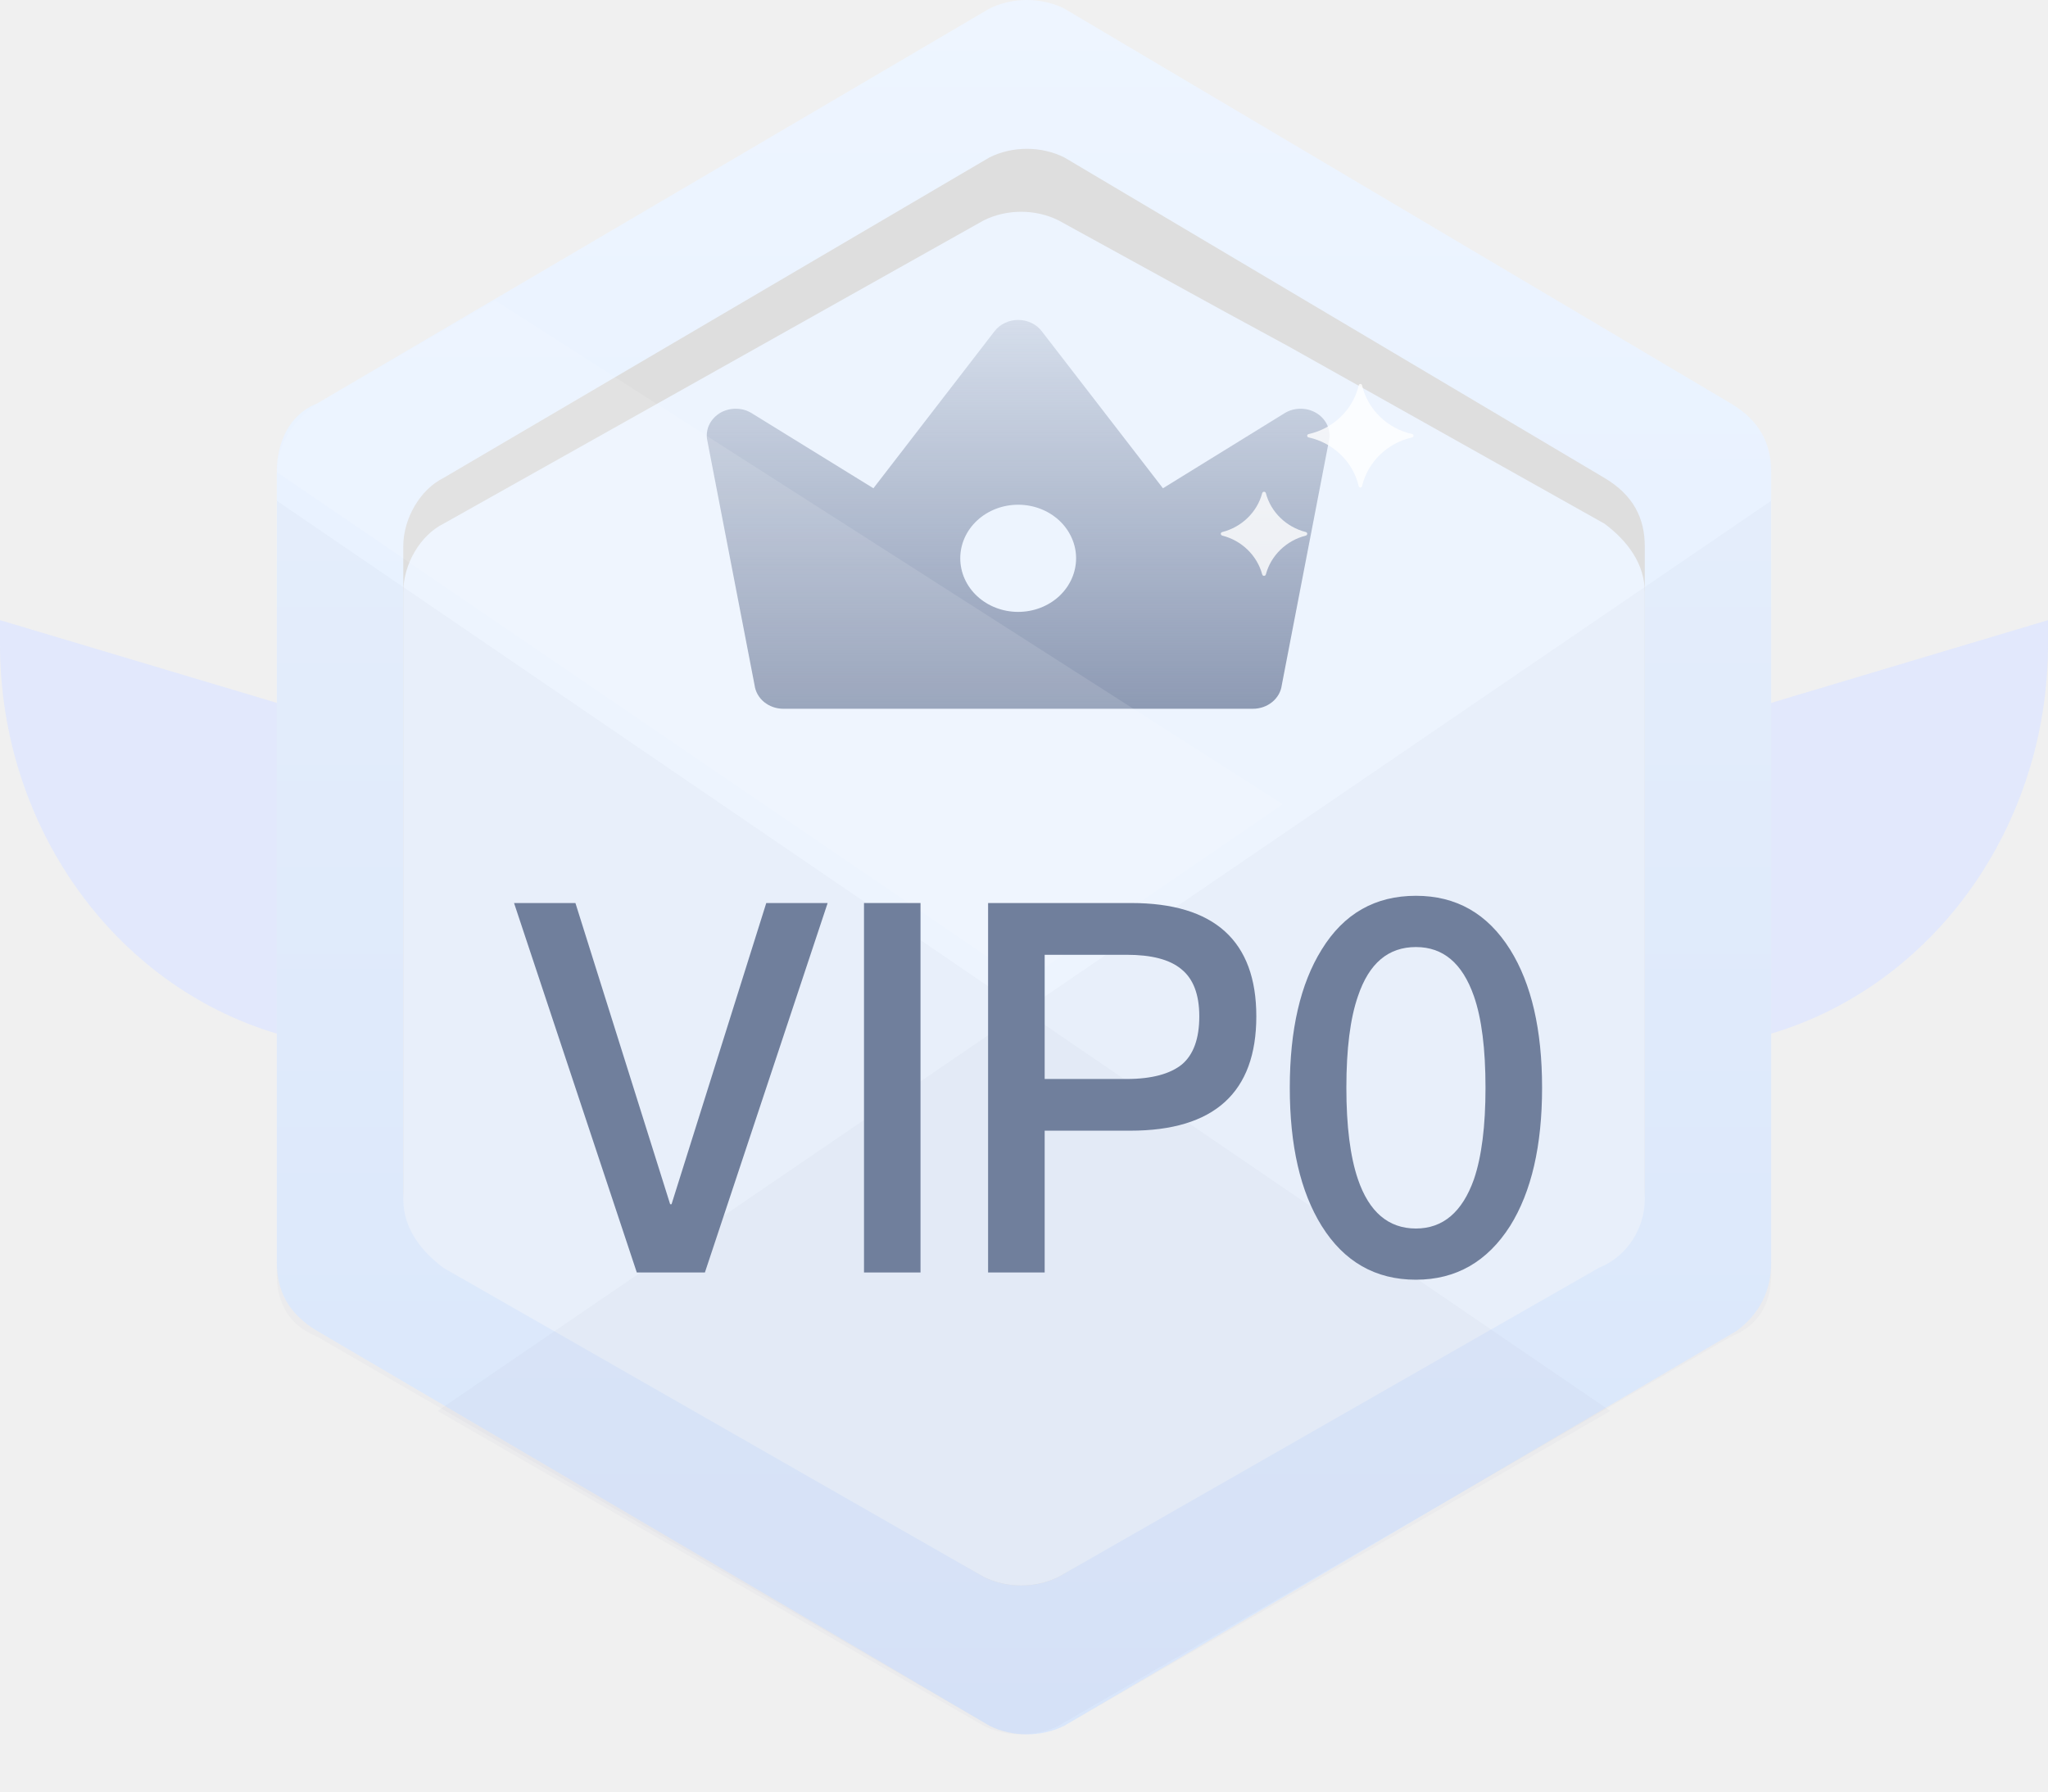
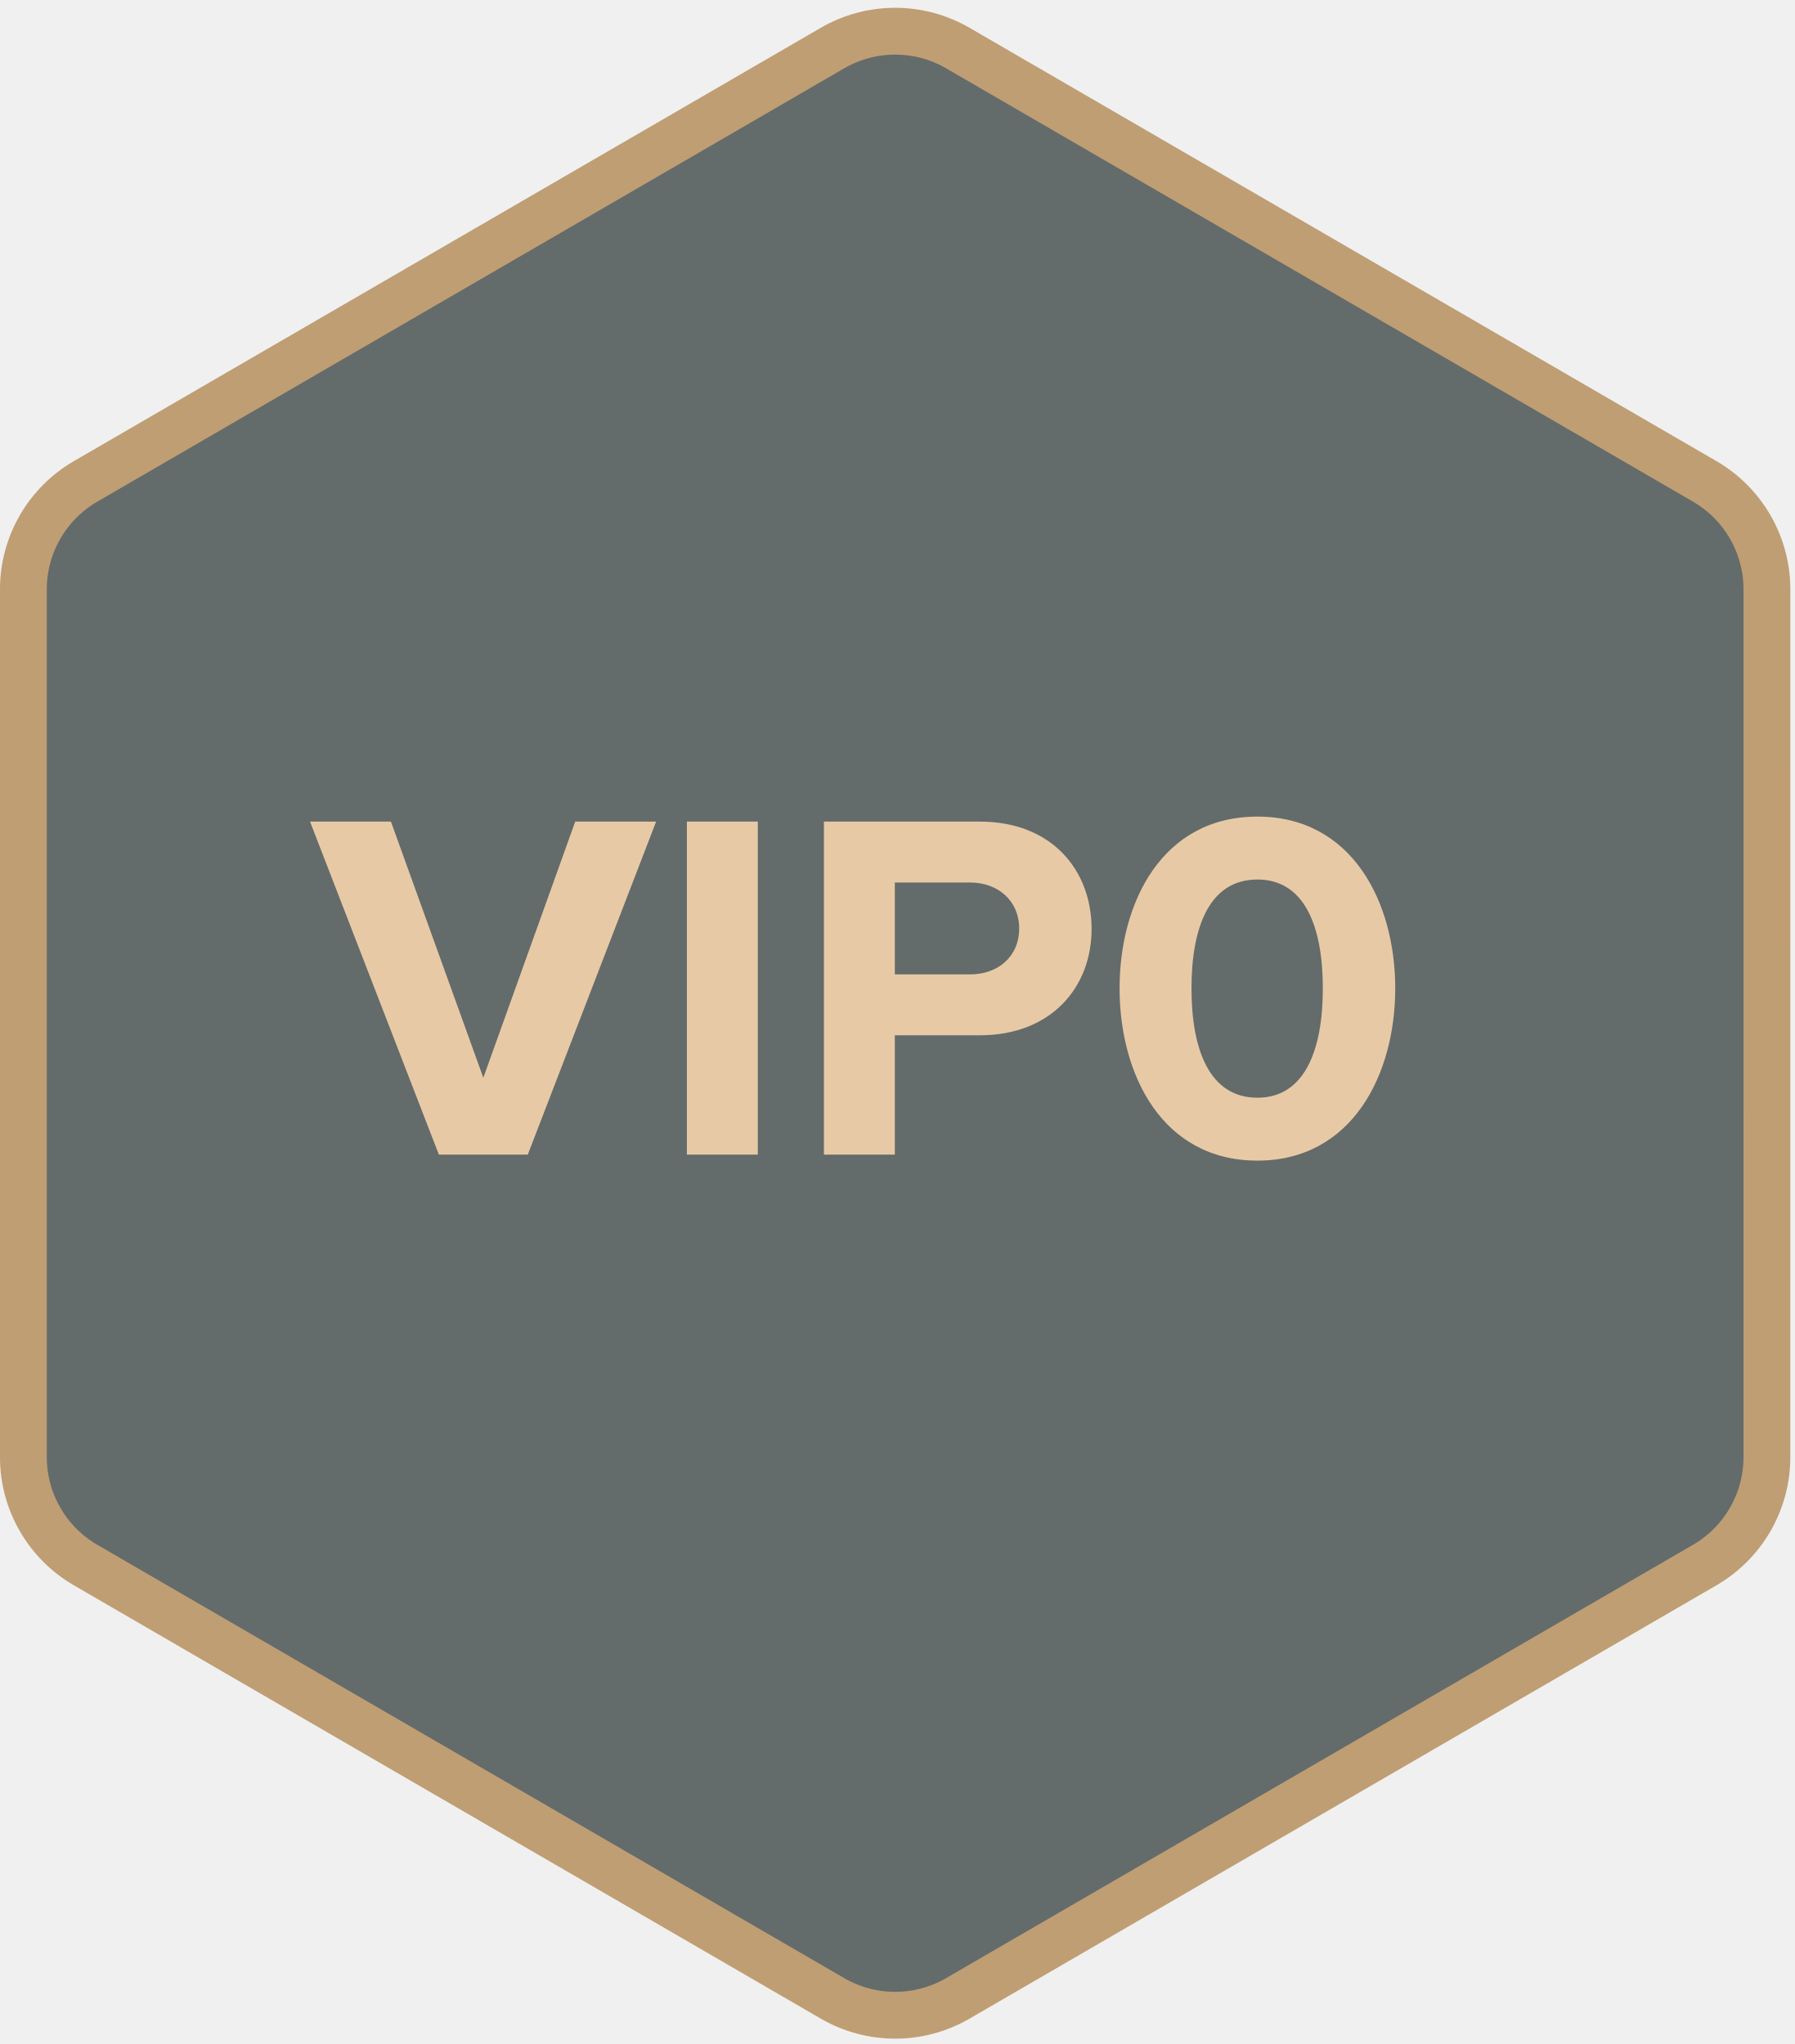
- <svg xmlns="http://www.w3.org/2000/svg" width="32" height="28" viewBox="0 0 32 28" fill="none">
-   <path d="M27.675 19.725V7.38C27.675 6.933 27.496 6.575 27.047 6.307L16.629 0.134C16.269 -0.045 15.82 -0.045 15.461 0.134L4.953 6.307C4.504 6.486 4.325 6.933 4.325 7.38V19.725C4.325 20.172 4.504 20.53 4.953 20.799L15.461 26.971C15.82 27.15 16.269 27.15 16.629 26.971L27.136 20.799C27.496 20.53 27.675 20.172 27.675 19.725Z" fill="url(#paint0_linear_8280_957)" />
-   <path d="M25.7 18.562V8.543C25.7 8.096 25.52 7.738 25.071 7.47L16.629 2.46C16.269 2.281 15.82 2.281 15.461 2.46L6.929 7.47C6.57 7.648 6.301 8.096 6.301 8.543V18.562C6.301 19.009 6.48 19.367 6.929 19.636L15.371 24.645C15.731 24.824 16.18 24.824 16.539 24.645L24.981 19.636C25.43 19.367 25.7 19.009 25.7 18.562Z" fill="#DEDEDE" />
-   <path d="M25.7 18.741V9.259C25.7 8.812 25.43 8.454 25.071 8.185L20.131 5.412L19.143 4.875L16.539 3.444C16.18 3.265 15.731 3.265 15.371 3.444L6.929 8.185C6.57 8.364 6.301 8.812 6.301 9.259V18.741C6.301 19.189 6.57 19.546 6.929 19.815L15.371 24.645C15.731 24.824 16.18 24.824 16.539 24.645L24.981 19.815C25.43 19.636 25.7 19.189 25.7 18.741Z" fill="#EDF4FE" />
-   <path d="M11.746 6.458L13.647 7.631L15.54 5.176C15.582 5.121 15.637 5.077 15.702 5.047C15.766 5.016 15.837 5 15.909 5C15.981 5 16.052 5.016 16.116 5.047C16.18 5.077 16.235 5.121 16.277 5.176L18.171 7.631L20.071 6.458C20.143 6.413 20.227 6.389 20.313 6.388C20.4 6.386 20.485 6.408 20.558 6.449C20.632 6.491 20.691 6.552 20.729 6.624C20.766 6.696 20.781 6.776 20.771 6.856L20.028 10.707C20.015 10.809 19.962 10.903 19.879 10.971C19.796 11.039 19.689 11.077 19.578 11.077H12.239C12.128 11.077 12.021 11.039 11.938 10.971C11.856 10.903 11.803 10.809 11.79 10.707L11.046 6.855C11.037 6.776 11.051 6.695 11.089 6.623C11.127 6.552 11.186 6.491 11.259 6.449C11.333 6.408 11.418 6.386 11.504 6.388C11.591 6.389 11.675 6.413 11.746 6.458ZM15.909 9.563C16.149 9.563 16.379 9.475 16.549 9.318C16.718 9.161 16.814 8.948 16.814 8.725C16.814 8.503 16.718 8.29 16.549 8.133C16.379 7.976 16.149 7.888 15.909 7.888C15.669 7.888 15.439 7.976 15.269 8.133C15.099 8.29 15.004 8.503 15.004 8.725C15.004 8.948 15.099 9.161 15.269 9.318C15.439 9.475 15.669 9.563 15.909 9.563Z" fill="url(#paint1_linear_8280_957)" />
-   <path opacity="0.8" d="M22.066 6.784C21.677 6.698 21.371 6.4 21.282 6.022C21.275 5.993 21.237 5.993 21.23 6.022C21.142 6.4 20.835 6.698 20.447 6.784C20.417 6.792 20.417 6.828 20.447 6.836C20.836 6.922 21.142 7.22 21.23 7.598C21.238 7.627 21.276 7.627 21.282 7.598C21.371 7.22 21.677 6.922 22.066 6.836C22.094 6.828 22.094 6.79 22.066 6.784ZM20.403 8.315C20.099 8.238 19.857 8.004 19.779 7.707C19.771 7.678 19.731 7.678 19.722 7.707C19.643 8.004 19.402 8.238 19.098 8.315C19.067 8.323 19.067 8.361 19.098 8.371C19.402 8.447 19.643 8.682 19.722 8.978C19.73 9.007 19.77 9.007 19.779 8.978C19.857 8.682 20.099 8.447 20.403 8.371C20.433 8.361 20.433 8.323 20.403 8.315Z" fill="white" />
-   <path opacity="0.05" d="M4.325 7.827V19.904C4.325 20.351 4.504 20.709 4.953 20.888L15.461 26.971C15.82 27.15 16.269 27.15 16.629 26.971L25.161 22.051L4.325 7.827Z" fill="#7684A1" />
-   <path opacity="0.12" d="M7.737 4.697L4.953 6.307C4.594 6.575 4.325 6.933 4.325 7.38L16 15.342L20.041 12.569L7.737 4.697Z" fill="white" />
-   <path opacity="0.05" d="M27.675 7.827V19.904C27.675 20.351 27.496 20.709 27.047 20.888L16.539 26.971C16.18 27.15 15.73 27.15 15.371 26.971L6.839 22.051L27.675 7.827Z" fill="#7684A1" />
-   <path d="M8.032 14.113H8.991L10.471 18.82H10.493L11.973 14.113H12.932L11.014 19.887H9.95L8.032 14.113Z" fill="#707F9C" />
-   <path d="M13.5 14.113H14.383V19.887H13.5V14.113Z" fill="#707F9C" />
-   <path d="M15.439 14.113H17.674C18.973 14.113 19.63 14.704 19.63 15.884C19.63 17.073 18.973 17.671 17.659 17.671H16.323V19.887H15.439V14.113ZM16.323 14.922V16.863H17.606C17.999 16.863 18.286 16.782 18.467 16.636C18.648 16.483 18.739 16.232 18.739 15.884C18.739 15.536 18.641 15.294 18.46 15.148C18.278 14.995 17.991 14.922 17.606 14.922H16.323Z" fill="#707F9C" />
-   <path d="M22.124 14C22.751 14 23.241 14.275 23.596 14.841C23.929 15.375 24.095 16.094 24.095 17C24.095 17.906 23.929 18.625 23.596 19.159C23.241 19.717 22.751 20 22.124 20C21.49 20 20.999 19.717 20.651 19.159C20.319 18.625 20.153 17.906 20.153 17C20.153 16.094 20.319 15.375 20.651 14.841C20.999 14.275 21.49 14 22.124 14ZM22.124 14.801C21.694 14.801 21.392 15.051 21.218 15.569C21.097 15.916 21.037 16.394 21.037 17C21.037 17.598 21.097 18.076 21.218 18.431C21.392 18.941 21.694 19.2 22.124 19.2C22.547 19.2 22.849 18.941 23.03 18.431C23.151 18.076 23.211 17.598 23.211 17C23.211 16.394 23.151 15.916 23.03 15.569C22.849 15.051 22.547 14.801 22.124 14.801Z" fill="#707F9C" />
-   <path opacity="0.8" d="M1.33514e-05 9.692L4.325 10.985V16.154C1.768 15.39 1.33514e-05 12.902 1.33514e-05 10.069V9.692Z" fill="#DEE6FF" />
-   <path opacity="0.8" d="M32 9.692L27.675 10.985V16.154C30.232 15.39 32 12.902 32 10.069V9.692Z" fill="#DEE6FF" />
-   <defs>
-     <linearGradient id="paint0_linear_8280_957" x1="16" y1="0" x2="16" y2="27.105" gradientUnits="userSpaceOnUse">
-       <stop stop-color="#EEF5FF" />
-       <stop offset="1" stop-color="#DDEBFF" />
-     </linearGradient>
-     <linearGradient id="paint1_linear_8280_957" x1="15.909" y1="5" x2="15.909" y2="13.077" gradientUnits="userSpaceOnUse">
-       <stop stop-color="#7684A1" stop-opacity="0.2" />
-       <stop offset="1" stop-color="#7684A1" />
-     </linearGradient>
-   </defs>
+ <svg xmlns="http://www.w3.org/2000/svg" width="115" height="131" viewBox="0 0 115 131" fill="none">
+   <path d="M113.218 93.385C113.218 94.787 112.85 96.163 112.15 97.378C111.451 98.592 110.445 99.601 109.233 100.304L61.374 128.076C60.154 128.784 58.769 129.157 57.359 129.157C55.949 129.157 54.564 128.784 53.344 128.076L5.484 100.304C4.272 99.601 3.266 98.592 2.567 97.378C1.867 96.163 1.499 94.787 1.499 93.385V37.772C1.499 36.37 1.867 34.993 2.567 33.779C3.266 32.565 4.272 31.556 5.484 30.852L53.344 3.08C54.564 2.373 55.949 2 57.359 2C58.769 2 60.154 2.373 61.374 3.08L109.234 30.852C110.446 31.556 111.452 32.565 112.151 33.779C112.851 34.993 113.219 36.37 113.219 37.772L113.218 93.385Z" fill="#646B6B" stroke="#BF9E73" stroke-width="3" />
+   <path d="M28.122 74L19.866 52.656H25.05L30.97 69.072L36.858 52.656H42.042L33.818 74H28.122ZM44.013 74V52.656H48.557V74H44.013ZM52.794 74V52.656H62.778C67.418 52.656 69.946 55.792 69.946 59.536C69.946 63.248 67.386 66.352 62.778 66.352H57.338V74H52.794ZM65.306 59.504C65.306 57.744 63.962 56.56 62.17 56.56H57.338V62.448H62.17C63.962 62.448 65.306 61.296 65.306 59.504ZM71.739 63.344C71.739 57.84 74.459 52.336 80.571 52.336C86.651 52.336 89.403 57.84 89.403 63.344C89.403 68.848 86.651 74.384 80.571 74.384C74.459 74.384 71.739 68.848 71.739 63.344ZM84.763 63.344C84.763 59.408 83.611 56.368 80.571 56.368C77.499 56.368 76.347 59.408 76.347 63.344C76.347 67.28 77.499 70.352 80.571 70.352C83.611 70.352 84.763 67.28 84.763 63.344Z" fill="#E7CAA5" />
</svg>
